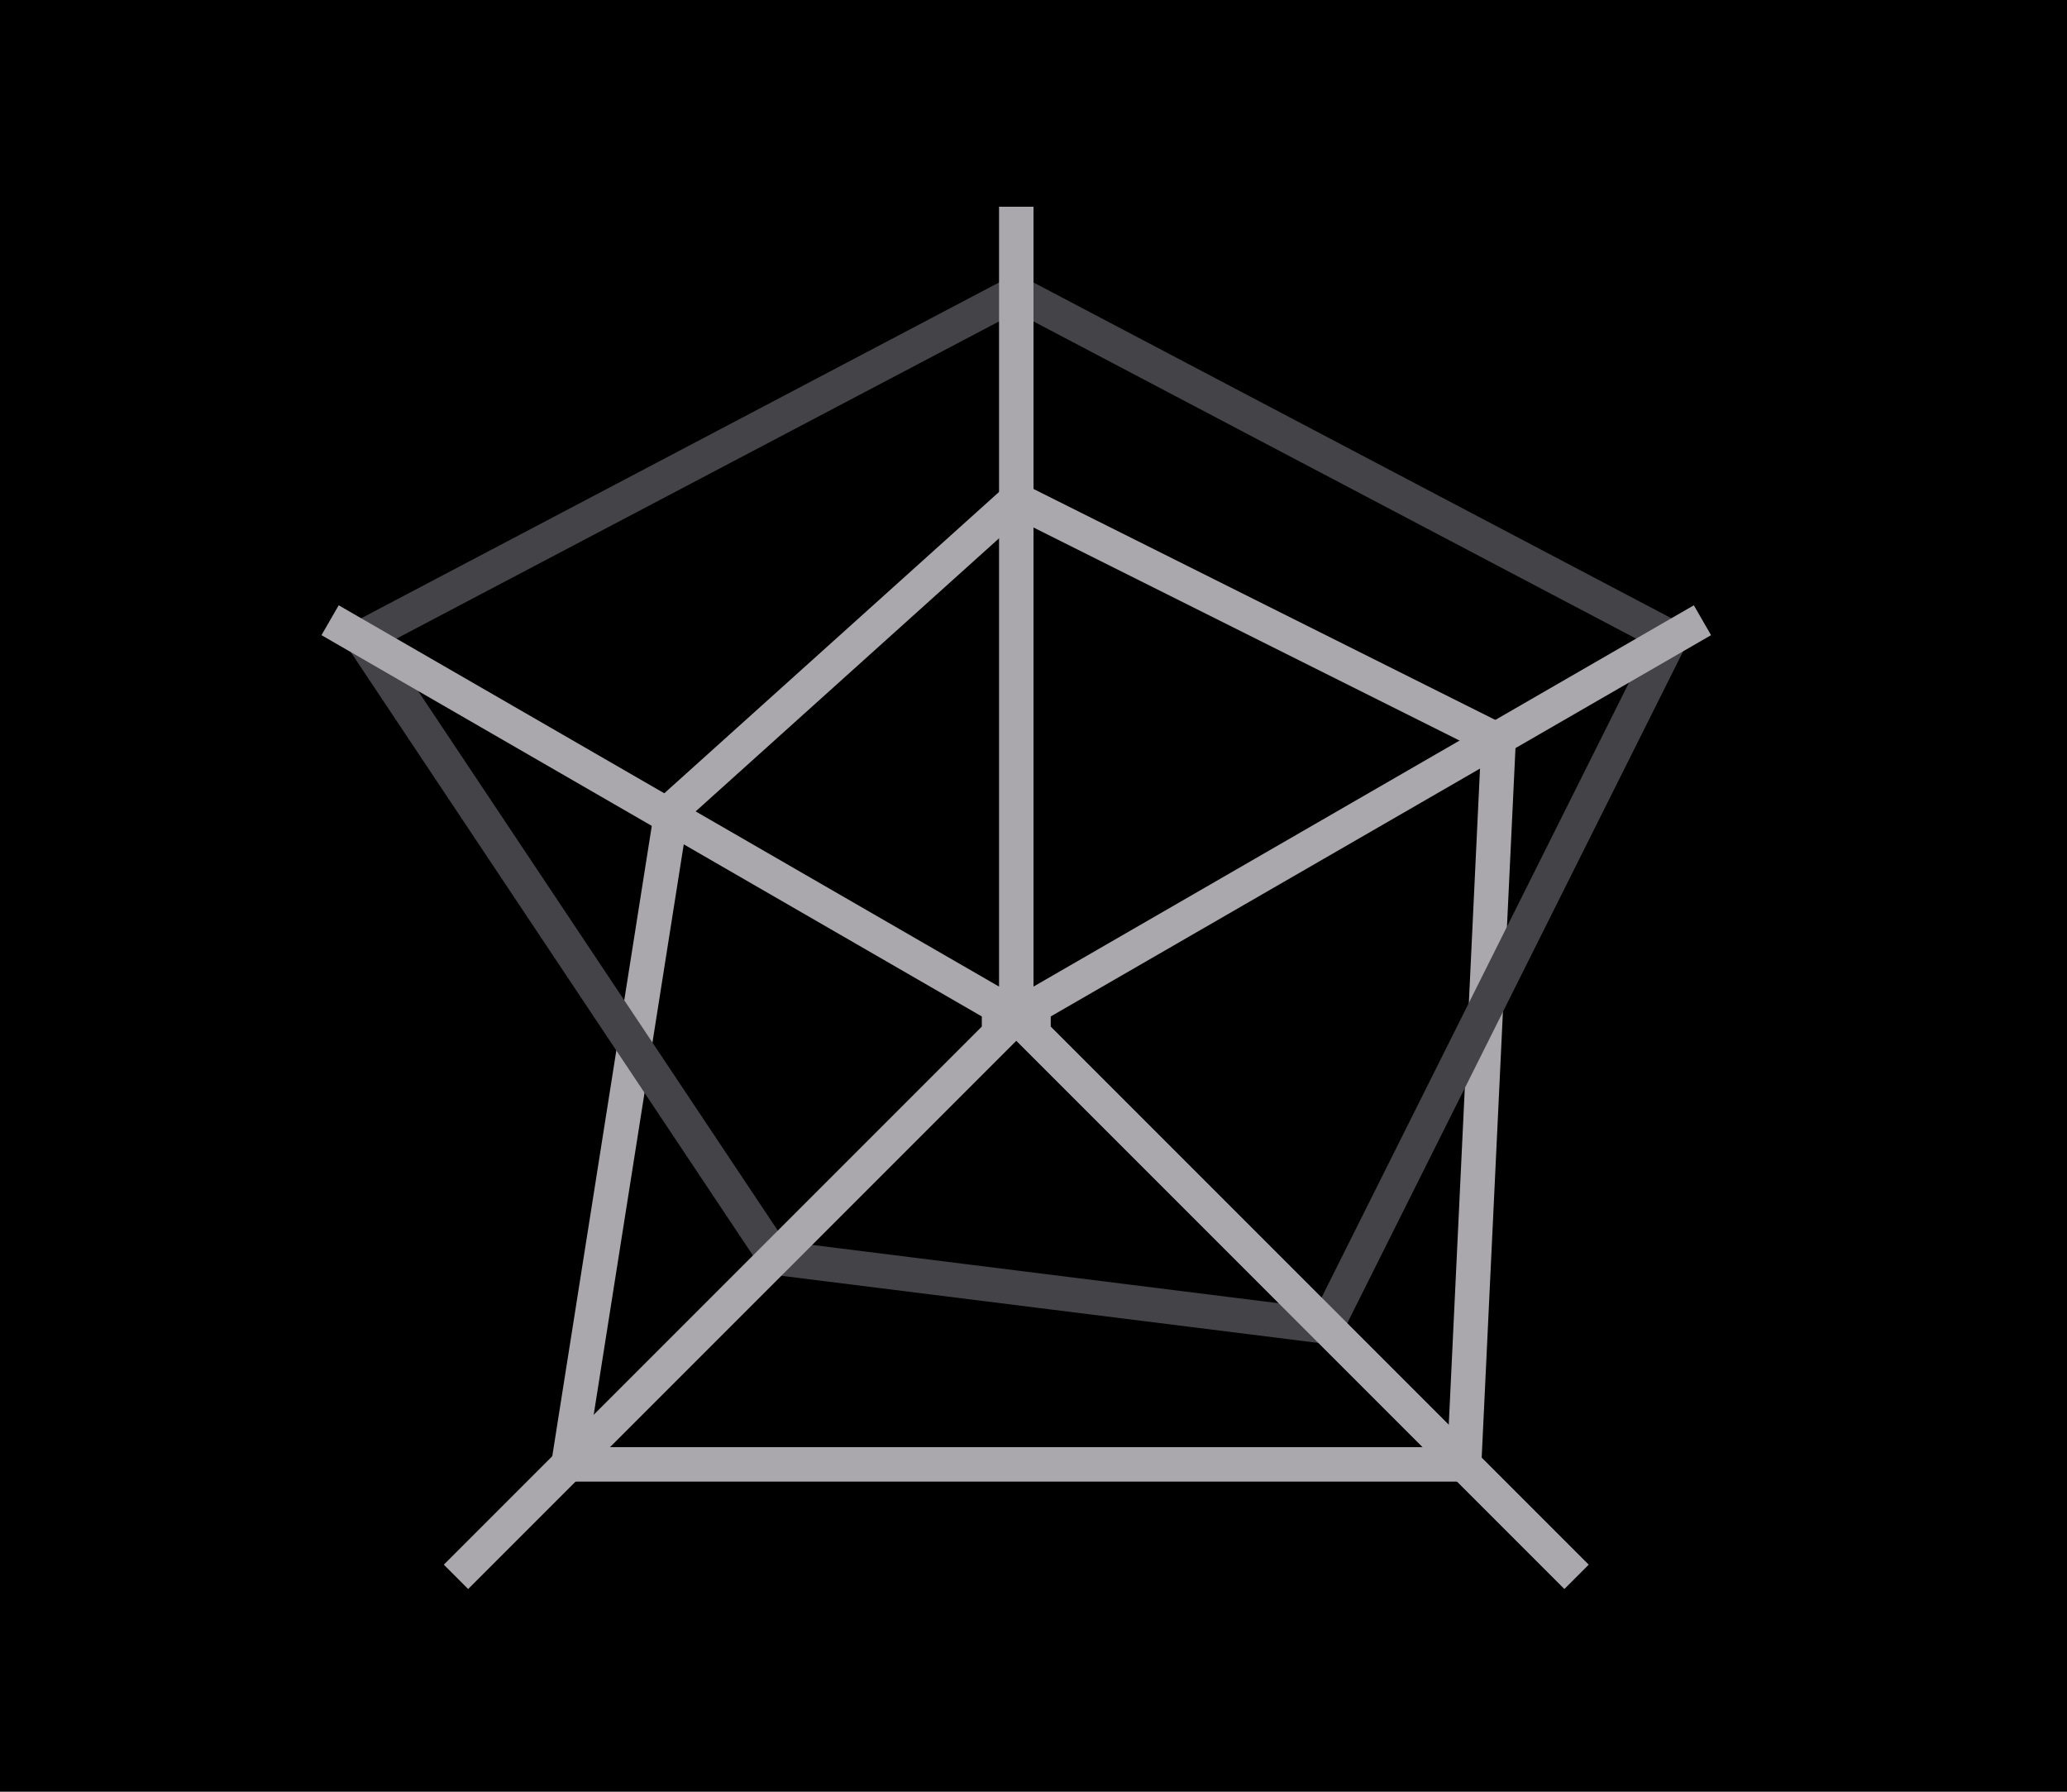
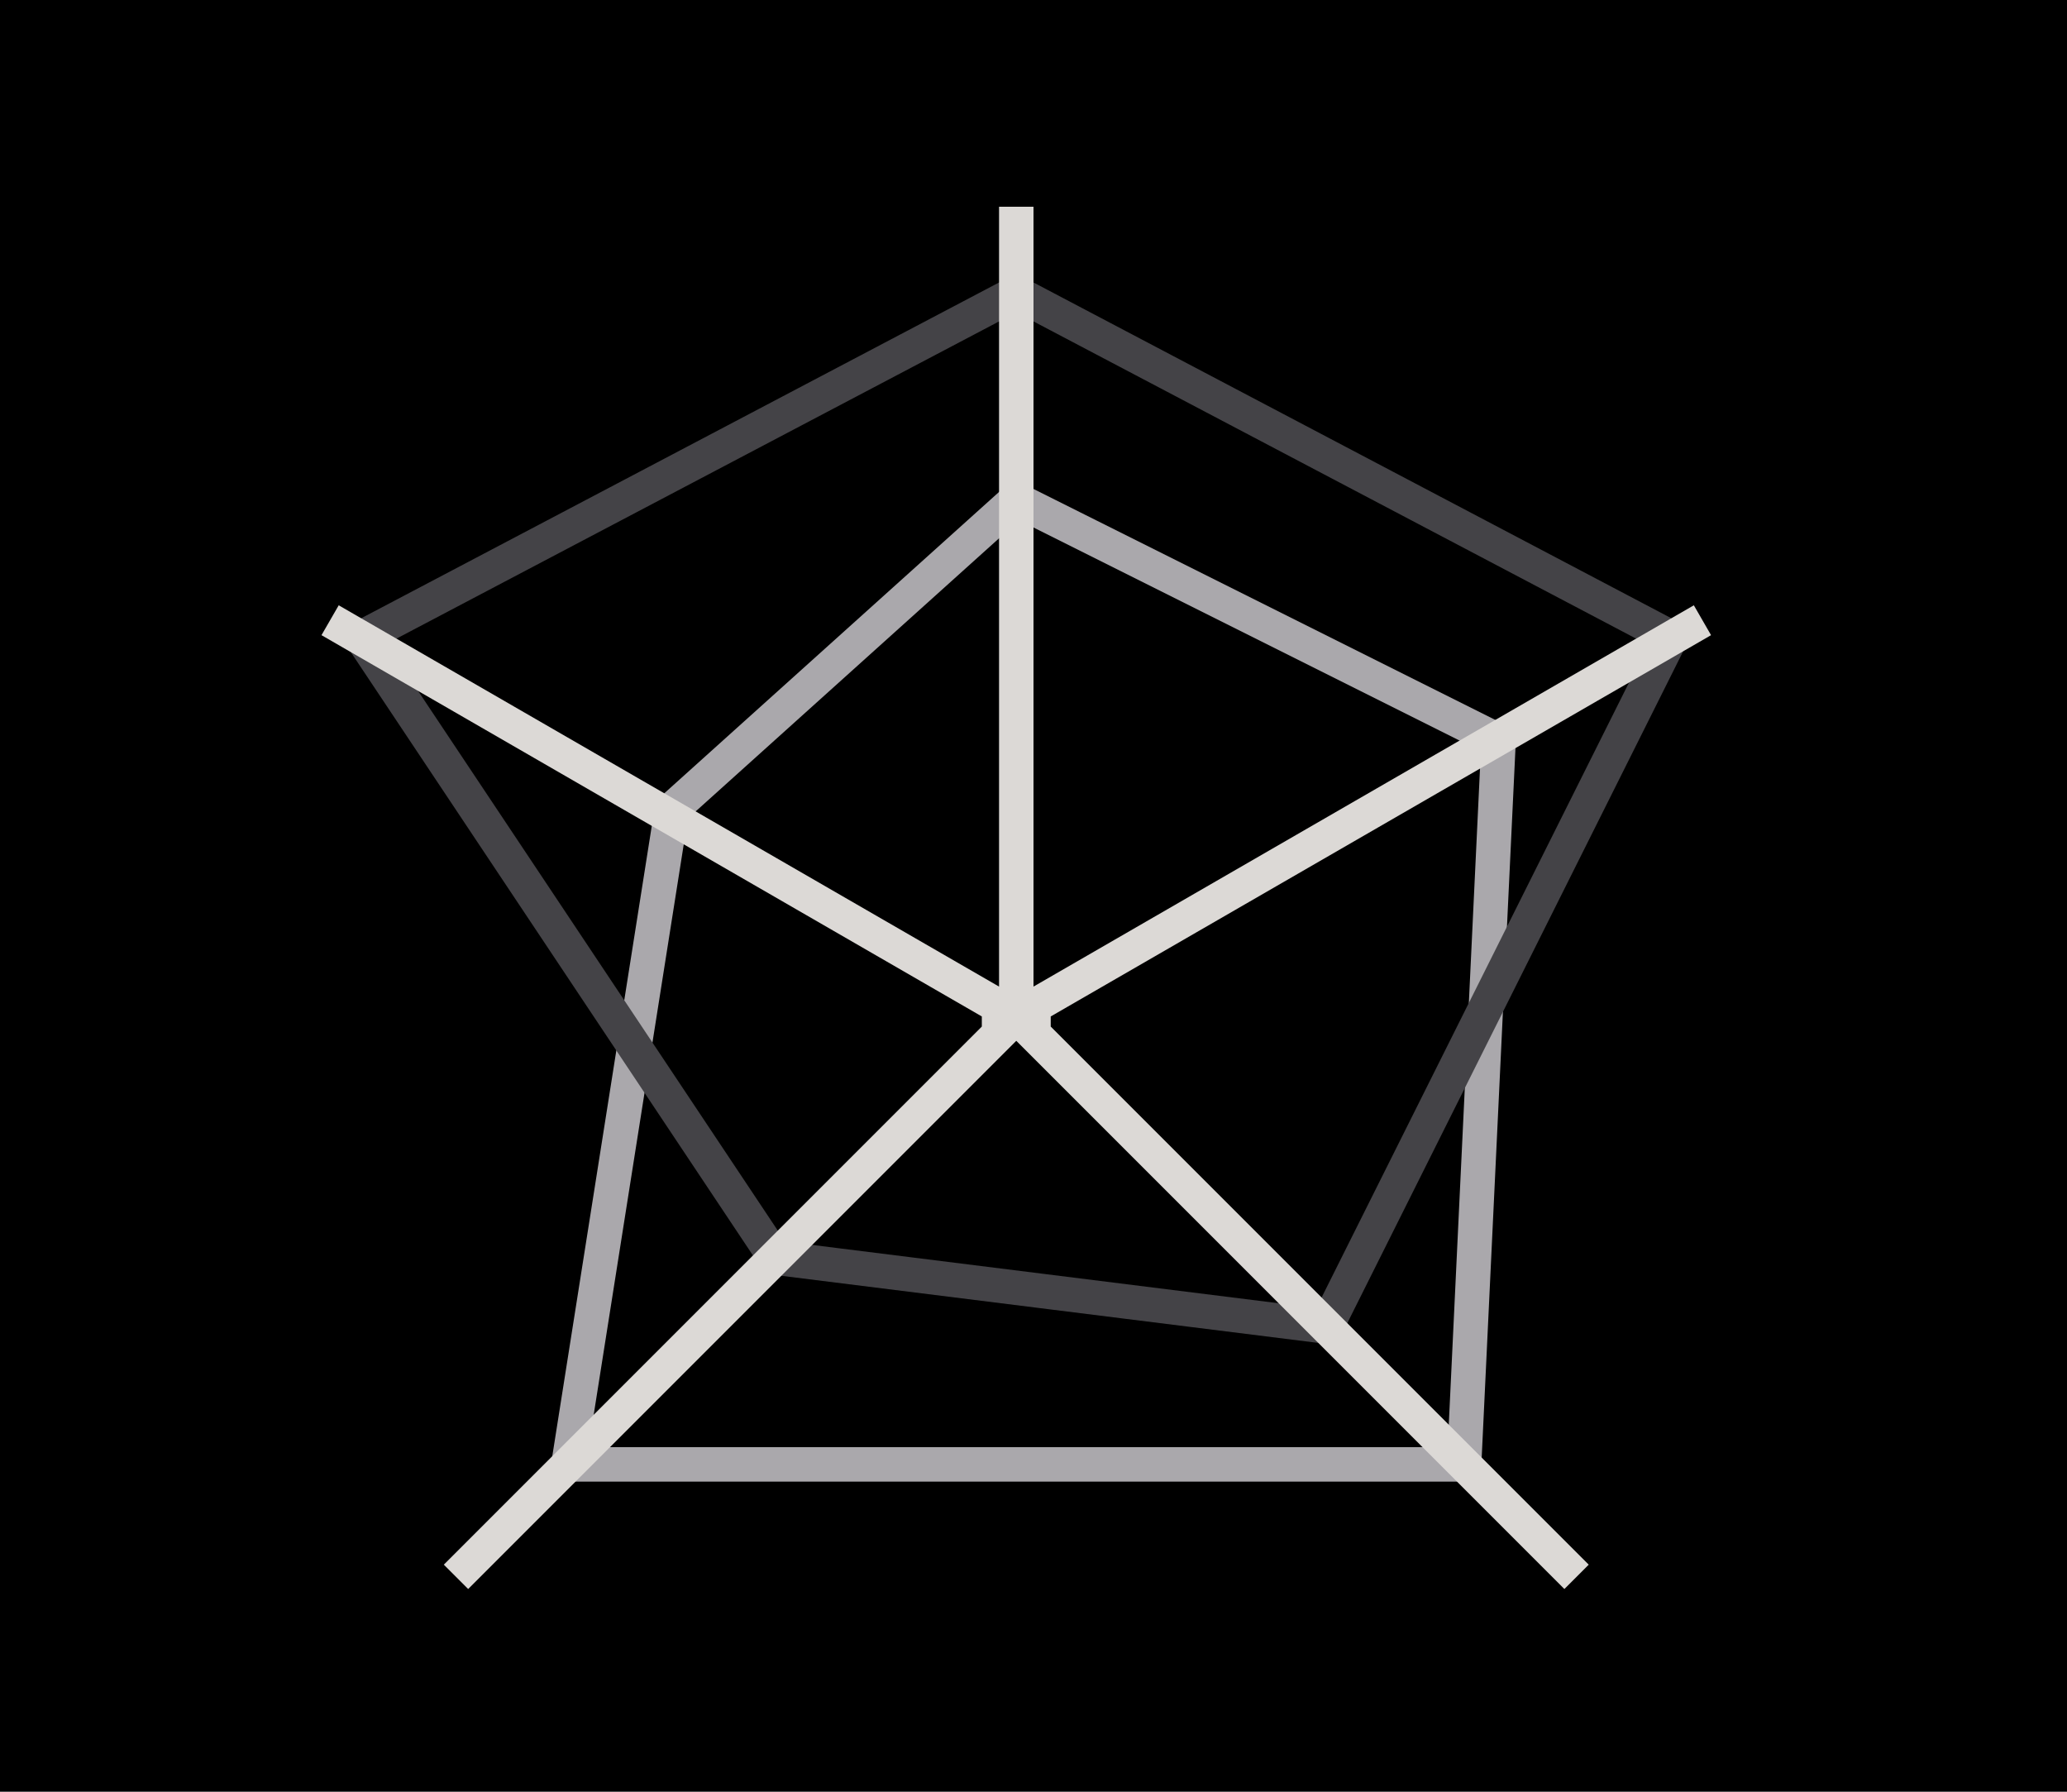
<svg xmlns="http://www.w3.org/2000/svg" height="52" viewBox="0 0 60 52" width="60">
  <g transform="translate(0 -1000.362)">
    <path d="m0 1000.362h60v52h-60z" fill="#000" />
    <path d="m19.5 1023.862 10-9 14 7-1 21h-26z" fill="none" stroke="#aaa8ac" />
    <path d="m10.5 1018.862 19-10 19 10-10 20-16-2z" fill="none" stroke="#444347" />
-     <path d="m29 1006.362v22.633l-19.168-11.066-.5.867 19.168 11.066v.293l-15.617 15.617.707.707 15.91-15.91 15.91 15.91.707-.707-15.617-15.617v-.293l19.168-11.066-.5-.867-19.168 11.066v-22.633z" fill="#aaa8ac" />
+     <path d="m29 1006.362v22.633l-19.168-11.066-.5.867 19.168 11.066v.293l-15.617 15.617.707.707 15.91-15.91 15.91 15.91.707-.707-15.617-15.617v-.293l19.168-11.066-.5-.867-19.168 11.066v-22.633z" fill="#dcd9d6" />
  </g>
</svg>
